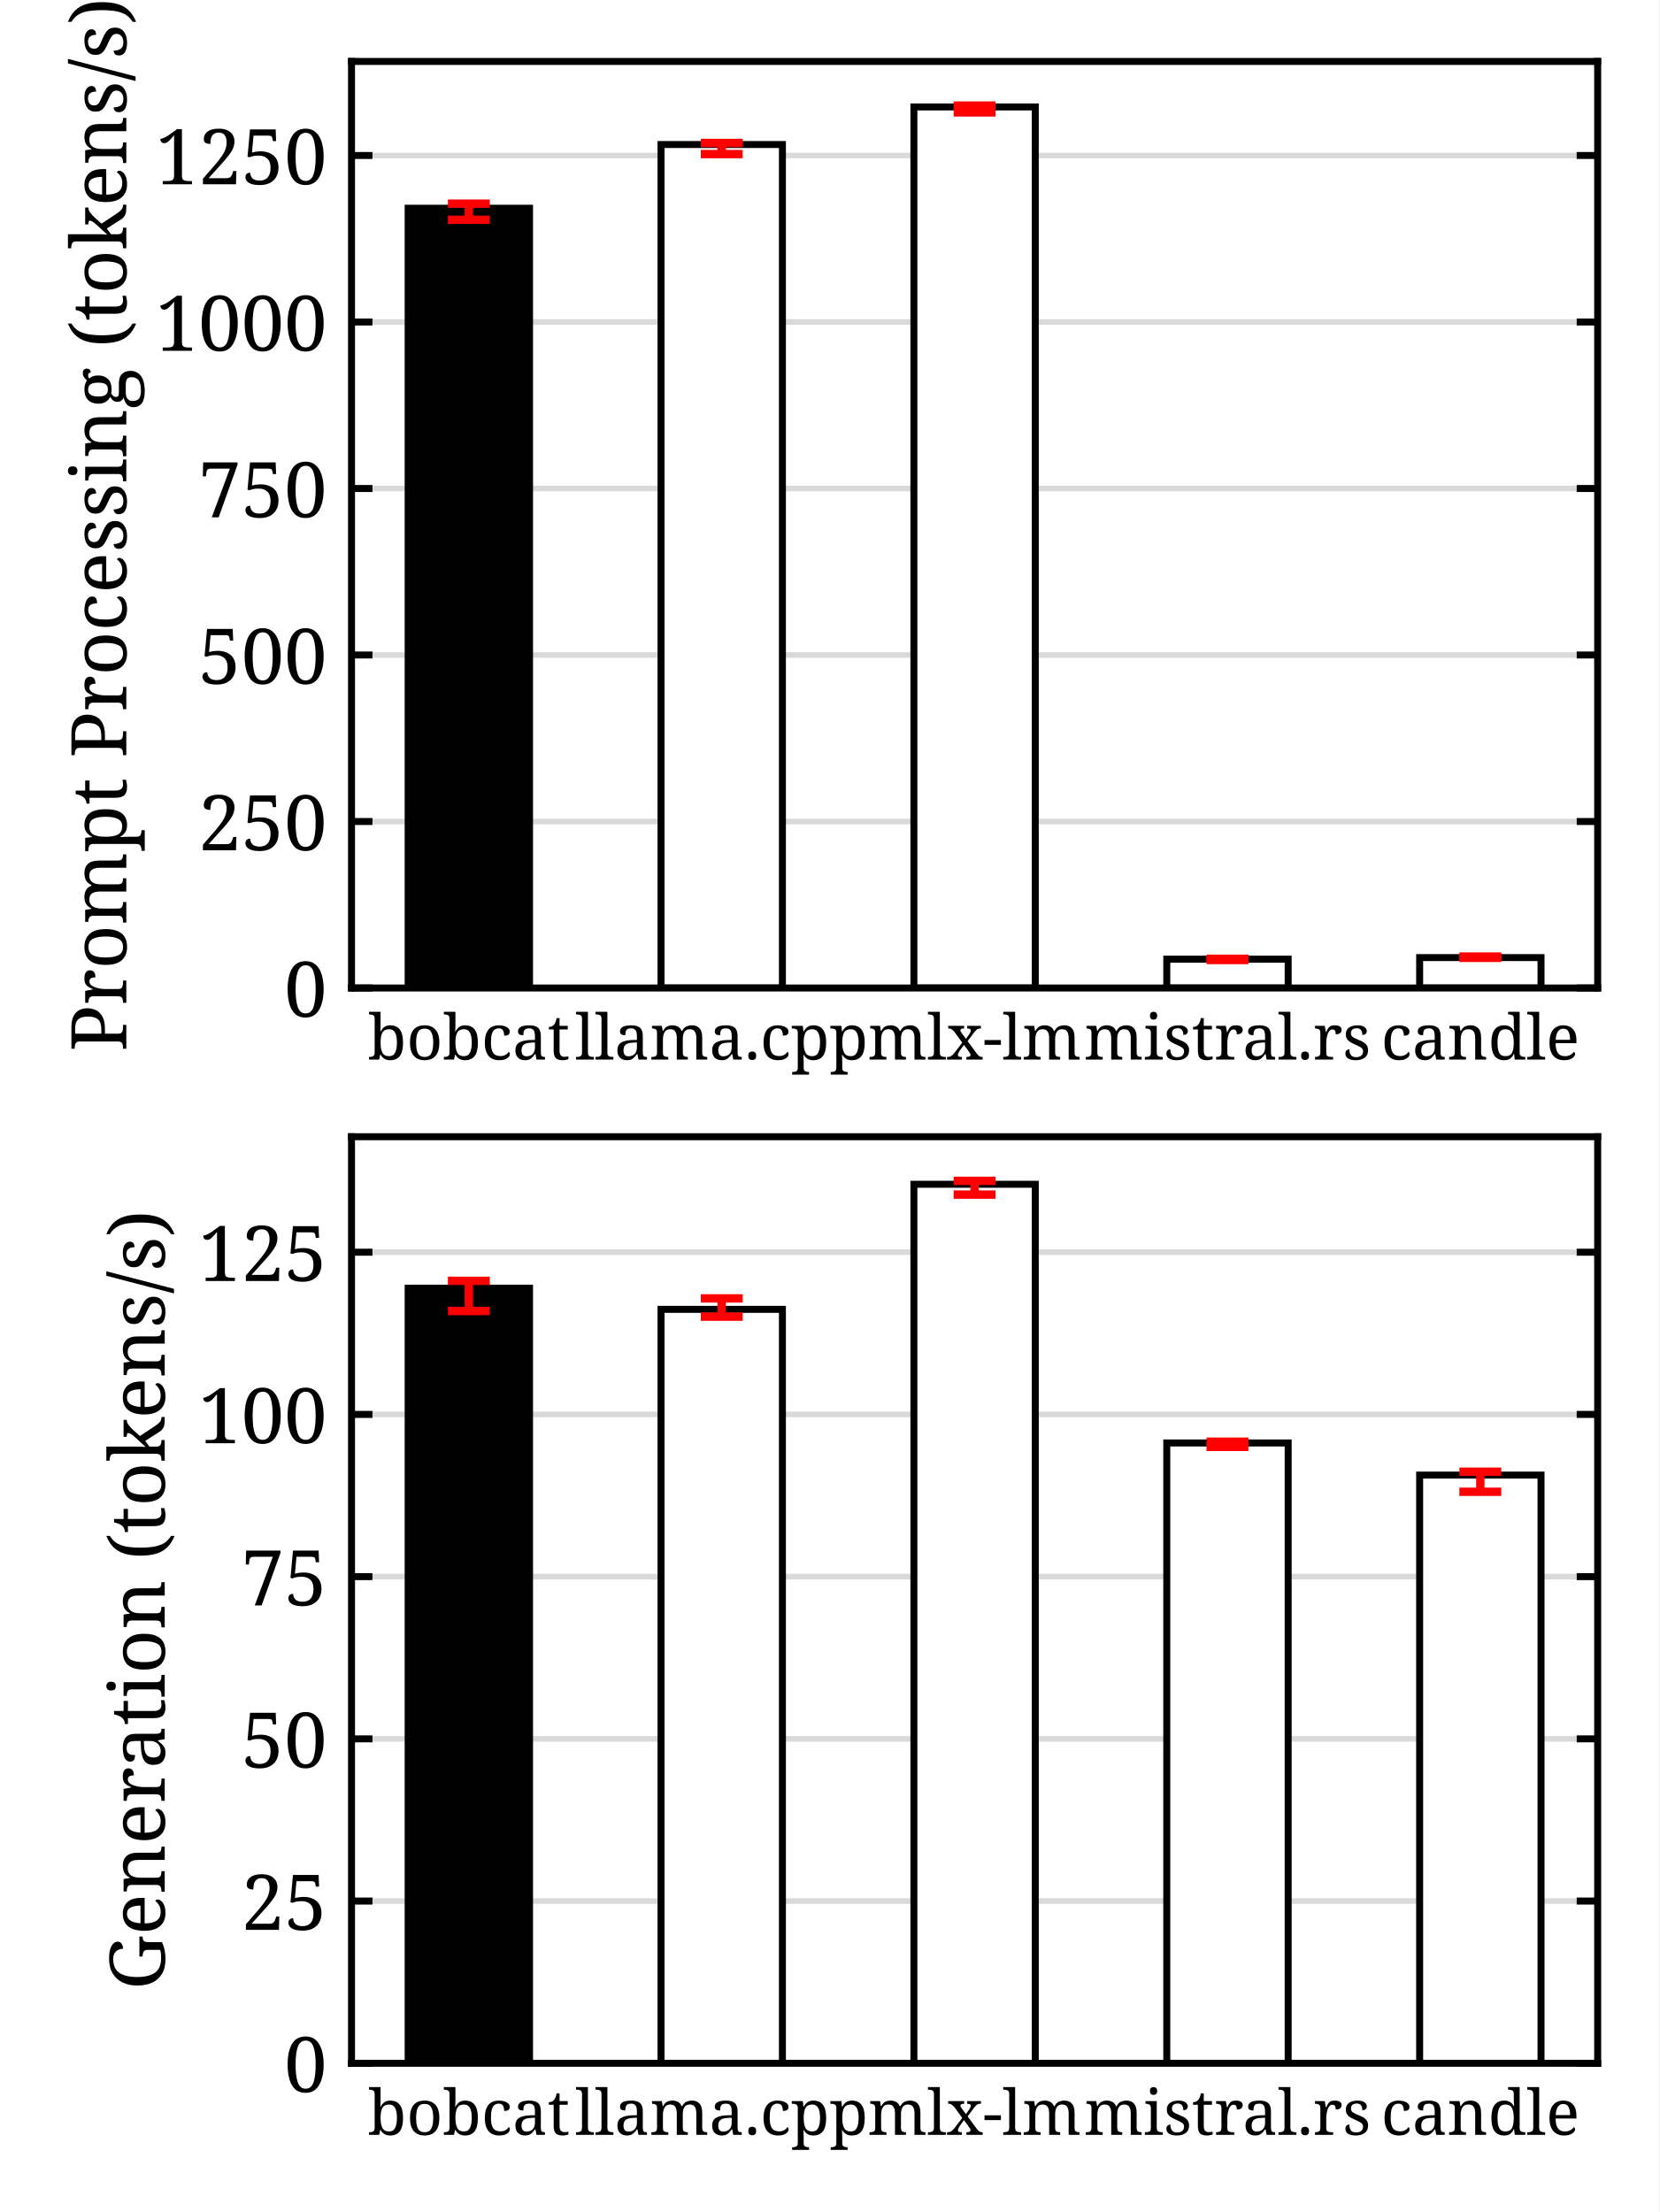
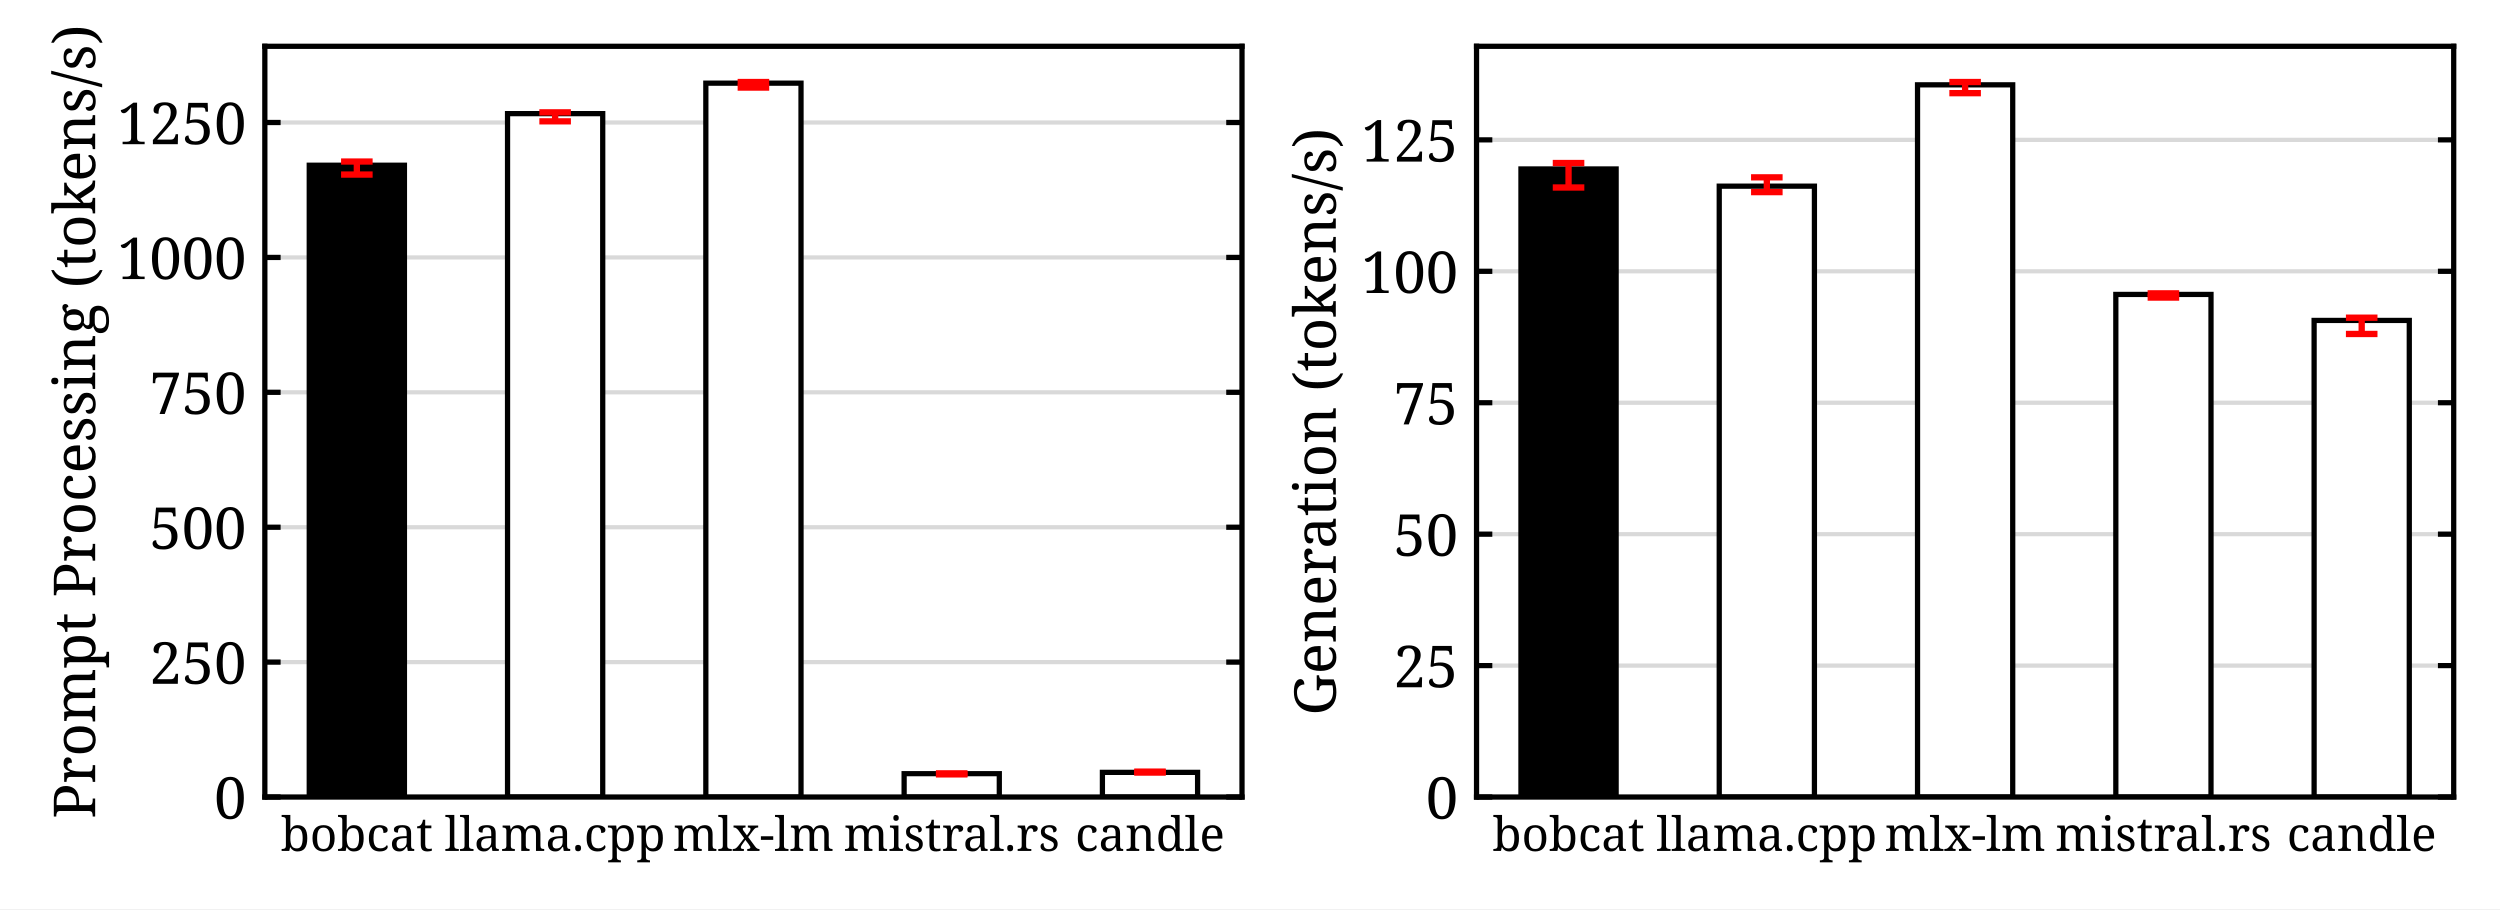
- <svg xmlns="http://www.w3.org/2000/svg" xmlns:xlink="http://www.w3.org/1999/xlink" width="237.6pt" height="316.8pt" viewBox="0 0 237.6 316.8" version="1.1">
+ <svg xmlns="http://www.w3.org/2000/svg" xmlns:xlink="http://www.w3.org/1999/xlink" width="475.2pt" height="172.8pt" viewBox="0 0 475.2 172.8" version="1.1">
  <defs>
    <style type="text/css">*{stroke-linejoin: round; stroke-linecap: butt}</style>
  </defs>
  <g id="figure_1">
    <g id="patch_1">
-       <path d="M 0 316.8  L 237.6 316.8  L 237.6 0  L 0 0  z " style="fill: #ffffff" />
+       <path d="M 0 172.8  L 475.2 172.8  L 475.2 0  L 0 0  z " style="fill: #ffffff" />
    </g>
    <g id="axes_1">
      <g id="patch_2">
-         <path d="M 50.34 141.5  L 228.8 141.5  L 228.8 8.8  L 50.34 8.8  z " style="fill: #ffffff" />
+         <path d="M 50.34 151.5  L 236.08 151.5  L 236.08 8.8  L 50.34 8.8  z " style="fill: #ffffff" />
      </g>
      <g id="matplotlib.axis_1">
        <g id="xtick_1">
          <g id="text_1">
-             <text style="font-size: 9px; font-family: 'STIXGeneral', serif; text-anchor: middle" x="67.143" y="151.75" transform="rotate(-0 67.14305 151.75)">bobcat</text>
+             <text style="font-size: 9px; font-family: 'STIXGeneral', serif; text-anchor: middle" x="67.829" y="161.75" transform="rotate(-0 67.82851 161.75)">bobcat</text>
          </g>
        </g>
        <g id="xtick_2">
          <g id="text_2">
-             <text style="font-size: 9px; font-family: 'STIXGeneral', serif; text-anchor: middle" x="103.357" y="151.75" transform="rotate(-0 103.3565 151.75)">llama.cpp</text>
+             <text style="font-size: 9px; font-family: 'STIXGeneral', serif; text-anchor: middle" x="105.519" y="161.75" transform="rotate(-0 105.5193 161.75)">llama.cpp</text>
          </g>
        </g>
        <g id="xtick_3">
          <g id="text_3">
-             <text style="font-size: 9px; font-family: 'STIXGeneral', serif; text-anchor: middle" x="139.57" y="151.75" transform="rotate(-0 139.57 151.75)">mlx-lm</text>
+             <text style="font-size: 9px; font-family: 'STIXGeneral', serif; text-anchor: middle" x="143.21" y="161.75" transform="rotate(-0 143.21 161.75)">mlx-lm</text>
          </g>
        </g>
        <g id="xtick_4">
          <g id="text_4">
-             <text style="font-size: 9px; font-family: 'STIXGeneral', serif; text-anchor: middle" x="175.783" y="151.75" transform="rotate(-0 175.7835 151.75)">mistral.rs</text>
+             <text style="font-size: 9px; font-family: 'STIXGeneral', serif; text-anchor: middle" x="180.901" y="161.75" transform="rotate(-0 180.9007 161.75)">mistral.rs</text>
          </g>
        </g>
        <g id="xtick_5">
          <g id="text_5">
-             <text style="font-size: 9px; font-family: 'STIXGeneral', serif; text-anchor: middle" x="211.997" y="151.75" transform="rotate(-0 211.9969 151.75)">candle</text>
+             <text style="font-size: 9px; font-family: 'STIXGeneral', serif; text-anchor: middle" x="218.591" y="161.75" transform="rotate(-0 218.5915 161.75)">candle</text>
          </g>
        </g>
      </g>
      <g id="matplotlib.axis_2">
        <g id="ytick_1">
          <g id="line2d_1">
-             <path d="M 50.34 141.5  L 228.8 141.5  " clip-path="url(#pa7b6eed5f5)" style="fill: none; stroke: #d9d9d9; stroke-width: 0.8; stroke-linecap: square" />
+             <path d="M 50.34 151.5  L 236.08 151.5  " clip-path="url(#p7215351fc7)" style="fill: none; stroke: #d9d9d9; stroke-width: 0.8; stroke-linecap: square" />
          </g>
          <g id="line2d_2">
            <defs>
              <path id="mdae82fceea" d="M 0 0  L 3 0  " style="stroke: #000000" />
            </defs>
            <g>
-               <use xlink:href="#mdae82fceea" x="50.34" y="141.5" style="stroke: #000000" />
+               <use xlink:href="#mdae82fceea" x="50.34" y="151.5" style="stroke: #000000" />
            </g>
          </g>
          <g id="line2d_3">
            <defs>
              <path id="m9e3574b6be" d="M 0 0  L -3 0  " style="stroke: #000000" />
            </defs>
            <g>
-               <use xlink:href="#m9e3574b6be" x="228.8" y="141.5" style="stroke: #000000" />
+               <use xlink:href="#m9e3574b6be" x="236.08" y="151.5" style="stroke: #000000" />
            </g>
          </g>
          <g id="text_6">
-             <text style="font-size: 11px; font-family: 'STIXGeneral', serif; text-anchor: end" x="46.84" y="145.625" transform="rotate(-0 46.84 145.625)">0</text>
+             <text style="font-size: 11px; font-family: 'STIXGeneral', serif; text-anchor: end" x="46.84" y="155.625" transform="rotate(-0 46.84 155.625)">0</text>
          </g>
        </g>
        <g id="ytick_2">
          <g id="line2d_4">
-             <path d="M 50.34 117.654  L 228.8 117.654  " clip-path="url(#pa7b6eed5f5)" style="fill: none; stroke: #d9d9d9; stroke-width: 0.8; stroke-linecap: square" />
+             <path d="M 50.34 125.857  L 236.08 125.857  " clip-path="url(#p7215351fc7)" style="fill: none; stroke: #d9d9d9; stroke-width: 0.8; stroke-linecap: square" />
          </g>
          <g id="line2d_5">
            <g>
-               <use xlink:href="#mdae82fceea" x="50.34" y="117.654" style="stroke: #000000" />
+               <use xlink:href="#mdae82fceea" x="50.34" y="125.857" style="stroke: #000000" />
            </g>
          </g>
          <g id="line2d_6">
            <g>
-               <use xlink:href="#m9e3574b6be" x="228.8" y="117.654" style="stroke: #000000" />
+               <use xlink:href="#m9e3574b6be" x="236.08" y="125.857" style="stroke: #000000" />
            </g>
          </g>
          <g id="text_7">
-             <text style="font-size: 11px; font-family: 'STIXGeneral', serif; text-anchor: end" x="46.84" y="121.779" transform="rotate(-0 46.84 121.7791)">250</text>
+             <text style="font-size: 11px; font-family: 'STIXGeneral', serif; text-anchor: end" x="46.84" y="129.982" transform="rotate(-0 46.84 129.9821)">250</text>
          </g>
        </g>
        <g id="ytick_3">
          <g id="line2d_7">
-             <path d="M 50.34 93.808  L 228.8 93.808  " clip-path="url(#pa7b6eed5f5)" style="fill: none; stroke: #d9d9d9; stroke-width: 0.8; stroke-linecap: square" />
+             <path d="M 50.34 100.214  L 236.08 100.214  " clip-path="url(#p7215351fc7)" style="fill: none; stroke: #d9d9d9; stroke-width: 0.8; stroke-linecap: square" />
          </g>
          <g id="line2d_8">
            <g>
-               <use xlink:href="#mdae82fceea" x="50.34" y="93.808" style="stroke: #000000" />
+               <use xlink:href="#mdae82fceea" x="50.34" y="100.214" style="stroke: #000000" />
            </g>
          </g>
          <g id="line2d_9">
            <g>
-               <use xlink:href="#m9e3574b6be" x="228.8" y="93.808" style="stroke: #000000" />
+               <use xlink:href="#m9e3574b6be" x="236.08" y="100.214" style="stroke: #000000" />
            </g>
          </g>
          <g id="text_8">
-             <text style="font-size: 11px; font-family: 'STIXGeneral', serif; text-anchor: end" x="46.84" y="97.933" transform="rotate(-0 46.84 97.9331)">500</text>
+             <text style="font-size: 11px; font-family: 'STIXGeneral', serif; text-anchor: end" x="46.84" y="104.339" transform="rotate(-0 46.84 104.3391)">500</text>
          </g>
        </g>
        <g id="ytick_4">
          <g id="line2d_10">
-             <path d="M 50.34 69.962  L 228.8 69.962  " clip-path="url(#pa7b6eed5f5)" style="fill: none; stroke: #d9d9d9; stroke-width: 0.8; stroke-linecap: square" />
+             <path d="M 50.34 74.571  L 236.08 74.571  " clip-path="url(#p7215351fc7)" style="fill: none; stroke: #d9d9d9; stroke-width: 0.8; stroke-linecap: square" />
          </g>
          <g id="line2d_11">
            <g>
-               <use xlink:href="#mdae82fceea" x="50.34" y="69.962" style="stroke: #000000" />
+               <use xlink:href="#mdae82fceea" x="50.34" y="74.571" style="stroke: #000000" />
            </g>
          </g>
          <g id="line2d_12">
            <g>
-               <use xlink:href="#m9e3574b6be" x="228.8" y="69.962" style="stroke: #000000" />
+               <use xlink:href="#m9e3574b6be" x="236.08" y="74.571" style="stroke: #000000" />
            </g>
          </g>
          <g id="text_9">
-             <text style="font-size: 11px; font-family: 'STIXGeneral', serif; text-anchor: end" x="46.84" y="74.087" transform="rotate(-0 46.84 74.08715)">750</text>
+             <text style="font-size: 11px; font-family: 'STIXGeneral', serif; text-anchor: end" x="46.84" y="78.696" transform="rotate(-0 46.84 78.69621)">750</text>
          </g>
        </g>
        <g id="ytick_5">
          <g id="line2d_13">
-             <path d="M 50.34 46.116  L 228.8 46.116  " clip-path="url(#pa7b6eed5f5)" style="fill: none; stroke: #d9d9d9; stroke-width: 0.8; stroke-linecap: square" />
+             <path d="M 50.34 48.928  L 236.08 48.928  " clip-path="url(#p7215351fc7)" style="fill: none; stroke: #d9d9d9; stroke-width: 0.8; stroke-linecap: square" />
          </g>
          <g id="line2d_14">
            <g>
-               <use xlink:href="#mdae82fceea" x="50.34" y="46.116" style="stroke: #000000" />
+               <use xlink:href="#mdae82fceea" x="50.34" y="48.928" style="stroke: #000000" />
            </g>
          </g>
          <g id="line2d_15">
            <g>
-               <use xlink:href="#m9e3574b6be" x="228.8" y="46.116" style="stroke: #000000" />
+               <use xlink:href="#m9e3574b6be" x="236.08" y="48.928" style="stroke: #000000" />
            </g>
          </g>
          <g id="text_10">
-             <text style="font-size: 11px; font-family: 'STIXGeneral', serif; text-anchor: end" x="46.84" y="50.241" transform="rotate(-0 46.84 50.24121)">1000</text>
+             <text style="font-size: 11px; font-family: 'STIXGeneral', serif; text-anchor: end" x="46.84" y="53.053" transform="rotate(-0 46.84 53.05328)">1000</text>
          </g>
        </g>
        <g id="ytick_6">
          <g id="line2d_16">
-             <path d="M 50.34 22.27  L 228.8 22.27  " clip-path="url(#pa7b6eed5f5)" style="fill: none; stroke: #d9d9d9; stroke-width: 0.8; stroke-linecap: square" />
+             <path d="M 50.34 23.285  L 236.08 23.285  " clip-path="url(#p7215351fc7)" style="fill: none; stroke: #d9d9d9; stroke-width: 0.8; stroke-linecap: square" />
          </g>
          <g id="line2d_17">
            <g>
-               <use xlink:href="#mdae82fceea" x="50.34" y="22.27" style="stroke: #000000" />
+               <use xlink:href="#mdae82fceea" x="50.34" y="23.285" style="stroke: #000000" />
            </g>
          </g>
          <g id="line2d_18">
            <g>
-               <use xlink:href="#m9e3574b6be" x="228.8" y="22.27" style="stroke: #000000" />
+               <use xlink:href="#m9e3574b6be" x="236.08" y="23.285" style="stroke: #000000" />
            </g>
          </g>
          <g id="text_11">
-             <text style="font-size: 11px; font-family: 'STIXGeneral', serif; text-anchor: end" x="46.84" y="26.395" transform="rotate(-0 46.84 26.39526)">1250</text>
+             <text style="font-size: 11px; font-family: 'STIXGeneral', serif; text-anchor: end" x="46.84" y="27.41" transform="rotate(-0 46.84 27.41035)">1250</text>
          </g>
        </g>
        <g id="text_12">
-           <text style="font-size: 11px; font-family: 'STIXGeneral', serif; text-anchor: middle" x="18.09" y="75.15" transform="rotate(-90 18.09 75.15)">Prompt Processing (tokens/s)</text>
+           <text style="font-size: 11px; font-family: 'STIXGeneral', serif; text-anchor: middle" x="18.09" y="80.15" transform="rotate(-90 18.09 80.15)">Prompt Processing (tokens/s)</text>
        </g>
      </g>
      <g id="patch_3">
-         <path d="M 58.452 141.5  L 75.834 141.5  L 75.834 29.824  L 58.452 29.824  z " clip-path="url(#pa7b6eed5f5)" style="stroke: #000000; stroke-linejoin: miter" />
+         <path d="M 58.783 151.5  L 76.874 151.5  L 76.874 31.408  L 58.783 31.408  z " clip-path="url(#p7215351fc7)" style="stroke: #000000; stroke-linejoin: miter" />
      </g>
      <g id="patch_4">
-         <path d="M 94.665 141.5  L 112.048 141.5  L 112.048 20.7  L 94.665 20.7  z " clip-path="url(#pa7b6eed5f5)" style="fill: #ffffff; stroke: #000000; stroke-linejoin: miter" />
+         <path d="M 96.473 151.5  L 114.565 151.5  L 114.565 21.597  L 96.473 21.597  z " clip-path="url(#p7215351fc7)" style="fill: #ffffff; stroke: #000000; stroke-linejoin: miter" />
      </g>
      <g id="patch_5">
-         <path d="M 130.879 141.5  L 148.261 141.5  L 148.261 15.315  L 130.879 15.315  z " clip-path="url(#pa7b6eed5f5)" style="fill: #ffffff; stroke: #000000; stroke-linejoin: miter" />
+         <path d="M 134.164 151.5  L 152.256 151.5  L 152.256 15.806  L 134.164 15.806  z " clip-path="url(#p7215351fc7)" style="fill: #ffffff; stroke: #000000; stroke-linejoin: miter" />
      </g>
      <g id="patch_6">
-         <path d="M 167.092 141.5  L 184.475 141.5  L 184.475 137.37  L 167.092 137.37  z " clip-path="url(#pa7b6eed5f5)" style="fill: #ffffff; stroke: #000000; stroke-linejoin: miter" />
+         <path d="M 171.855 151.5  L 189.947 151.5  L 189.947 147.059  L 171.855 147.059  z " clip-path="url(#p7215351fc7)" style="fill: #ffffff; stroke: #000000; stroke-linejoin: miter" />
      </g>
      <g id="patch_7">
-         <path d="M 203.306 141.5  L 220.688 141.5  L 220.688 137.144  L 203.306 137.144  z " clip-path="url(#pa7b6eed5f5)" style="fill: #ffffff; stroke: #000000; stroke-linejoin: miter" />
+         <path d="M 209.546 151.5  L 227.637 151.5  L 227.637 146.816  L 209.546 146.816  z " clip-path="url(#p7215351fc7)" style="fill: #ffffff; stroke: #000000; stroke-linejoin: miter" />
      </g>
      <g id="patch_8">
-         <path d="M 50.34 141.5  L 50.34 8.8  " style="fill: none; stroke: #000000; stroke-linejoin: miter; stroke-linecap: square" />
+         <path d="M 50.34 151.5  L 50.34 8.8  " style="fill: none; stroke: #000000; stroke-linejoin: miter; stroke-linecap: square" />
      </g>
      <g id="patch_9">
-         <path d="M 228.8 141.5  L 228.8 8.8  " style="fill: none; stroke: #000000; stroke-linejoin: miter; stroke-linecap: square" />
+         <path d="M 236.08 151.5  L 236.08 8.8  " style="fill: none; stroke: #000000; stroke-linejoin: miter; stroke-linecap: square" />
      </g>
      <g id="patch_10">
-         <path d="M 50.34 141.5  L 228.8 141.5  " style="fill: none; stroke: #000000; stroke-linejoin: miter; stroke-linecap: square" />
+         <path d="M 50.34 151.5  L 236.08 151.5  " style="fill: none; stroke: #000000; stroke-linejoin: miter; stroke-linecap: square" />
      </g>
      <g id="patch_11">
-         <path d="M 50.34 8.8  L 228.8 8.8  " style="fill: none; stroke: #000000; stroke-linejoin: miter; stroke-linecap: square" />
+         <path d="M 50.34 8.8  L 236.08 8.8  " style="fill: none; stroke: #000000; stroke-linejoin: miter; stroke-linecap: square" />
      </g>
      <g id="LineCollection_1">
-         <path d="M 67.143 31.475  L 67.143 29.168  " clip-path="url(#pa7b6eed5f5)" style="fill: none; stroke: #ff0000; stroke-width: 1.2" />
-         <path d="M 103.357 22.062  L 103.357 20.481  " clip-path="url(#pa7b6eed5f5)" style="fill: none; stroke: #ff0000; stroke-width: 1.2" />
-         <path d="M 139.57 16.093  L 139.57 15.119  " clip-path="url(#pa7b6eed5f5)" style="fill: none; stroke: #ff0000; stroke-width: 1.2" />
-         <path d="M 175.783 137.494  L 175.783 137.313  " clip-path="url(#pa7b6eed5f5)" style="fill: none; stroke: #ff0000; stroke-width: 1.2" />
-         <path d="M 211.997 137.179  L 211.997 137.003  " clip-path="url(#pa7b6eed5f5)" style="fill: none; stroke: #ff0000; stroke-width: 1.2" />
+         <path d="M 67.829 33.184  L 67.829 30.703  " clip-path="url(#p7215351fc7)" style="fill: none; stroke: #ff0000; stroke-width: 1.2" />
+         <path d="M 105.519 23.061  L 105.519 21.361  " clip-path="url(#p7215351fc7)" style="fill: none; stroke: #ff0000; stroke-width: 1.2" />
+         <path d="M 143.21 16.642  L 143.21 15.595  " clip-path="url(#p7215351fc7)" style="fill: none; stroke: #ff0000; stroke-width: 1.2" />
+         <path d="M 180.901 147.192  L 180.901 146.997  " clip-path="url(#p7215351fc7)" style="fill: none; stroke: #ff0000; stroke-width: 1.2" />
+         <path d="M 218.591 146.854  L 218.591 146.664  " clip-path="url(#p7215351fc7)" style="fill: none; stroke: #ff0000; stroke-width: 1.2" />
      </g>
      <g id="line2d_19">
        <defs>
          <path id="m49be664565" d="M 3 0  L -3 -0  " style="stroke: #ff0000; stroke-width: 1.2" />
        </defs>
-         <g clip-path="url(#pa7b6eed5f5)">
-           <use xlink:href="#m49be664565" x="67.143" y="31.475" style="fill: #1f77b4; stroke: #ff0000; stroke-width: 1.2" />
-           <use xlink:href="#m49be664565" x="103.357" y="22.062" style="fill: #1f77b4; stroke: #ff0000; stroke-width: 1.2" />
-           <use xlink:href="#m49be664565" x="139.57" y="16.093" style="fill: #1f77b4; stroke: #ff0000; stroke-width: 1.2" />
-           <use xlink:href="#m49be664565" x="175.783" y="137.494" style="fill: #1f77b4; stroke: #ff0000; stroke-width: 1.2" />
-           <use xlink:href="#m49be664565" x="211.997" y="137.179" style="fill: #1f77b4; stroke: #ff0000; stroke-width: 1.2" />
+         <g clip-path="url(#p7215351fc7)">
+           <use xlink:href="#m49be664565" x="67.829" y="33.184" style="fill: #1f77b4; stroke: #ff0000; stroke-width: 1.2" />
+           <use xlink:href="#m49be664565" x="105.519" y="23.061" style="fill: #1f77b4; stroke: #ff0000; stroke-width: 1.2" />
+           <use xlink:href="#m49be664565" x="143.21" y="16.642" style="fill: #1f77b4; stroke: #ff0000; stroke-width: 1.2" />
+           <use xlink:href="#m49be664565" x="180.901" y="147.192" style="fill: #1f77b4; stroke: #ff0000; stroke-width: 1.2" />
+           <use xlink:href="#m49be664565" x="218.591" y="146.854" style="fill: #1f77b4; stroke: #ff0000; stroke-width: 1.2" />
        </g>
      </g>
      <g id="line2d_20">
-         <g clip-path="url(#pa7b6eed5f5)">
-           <use xlink:href="#m49be664565" x="67.143" y="29.168" style="fill: #1f77b4; stroke: #ff0000; stroke-width: 1.2" />
-           <use xlink:href="#m49be664565" x="103.357" y="20.481" style="fill: #1f77b4; stroke: #ff0000; stroke-width: 1.2" />
-           <use xlink:href="#m49be664565" x="139.57" y="15.119" style="fill: #1f77b4; stroke: #ff0000; stroke-width: 1.2" />
-           <use xlink:href="#m49be664565" x="175.783" y="137.313" style="fill: #1f77b4; stroke: #ff0000; stroke-width: 1.2" />
-           <use xlink:href="#m49be664565" x="211.997" y="137.003" style="fill: #1f77b4; stroke: #ff0000; stroke-width: 1.2" />
+         <g clip-path="url(#p7215351fc7)">
+           <use xlink:href="#m49be664565" x="67.829" y="30.703" style="fill: #1f77b4; stroke: #ff0000; stroke-width: 1.2" />
+           <use xlink:href="#m49be664565" x="105.519" y="21.361" style="fill: #1f77b4; stroke: #ff0000; stroke-width: 1.2" />
+           <use xlink:href="#m49be664565" x="143.21" y="15.595" style="fill: #1f77b4; stroke: #ff0000; stroke-width: 1.2" />
+           <use xlink:href="#m49be664565" x="180.901" y="146.997" style="fill: #1f77b4; stroke: #ff0000; stroke-width: 1.2" />
+           <use xlink:href="#m49be664565" x="218.591" y="146.664" style="fill: #1f77b4; stroke: #ff0000; stroke-width: 1.2" />
        </g>
      </g>
      <g id="line2d_21" />
    </g>
    <g id="axes_2">
      <g id="patch_12">
-         <path d="M 50.34 295.5  L 228.8 295.5  L 228.8 162.8  L 50.34 162.8  z " style="fill: #ffffff" />
+         <path d="M 280.66 151.5  L 466.4 151.5  L 466.4 8.8  L 280.66 8.8  z " style="fill: #ffffff" />
      </g>
      <g id="matplotlib.axis_3">
        <g id="xtick_6">
          <g id="text_13">
-             <text style="font-size: 9px; font-family: 'STIXGeneral', serif; text-anchor: middle" x="67.143" y="305.75" transform="rotate(-0 67.14305 305.75)">bobcat</text>
+             <text style="font-size: 9px; font-family: 'STIXGeneral', serif; text-anchor: middle" x="298.149" y="161.75" transform="rotate(-0 298.1485 161.75)">bobcat</text>
          </g>
        </g>
        <g id="xtick_7">
          <g id="text_14">
-             <text style="font-size: 9px; font-family: 'STIXGeneral', serif; text-anchor: middle" x="103.357" y="305.75" transform="rotate(-0 103.3565 305.75)">llama.cpp</text>
+             <text style="font-size: 9px; font-family: 'STIXGeneral', serif; text-anchor: middle" x="335.839" y="161.75" transform="rotate(-0 335.8393 161.75)">llama.cpp</text>
          </g>
        </g>
        <g id="xtick_8">
          <g id="text_15">
-             <text style="font-size: 9px; font-family: 'STIXGeneral', serif; text-anchor: middle" x="139.57" y="305.75" transform="rotate(-0 139.57 305.75)">mlx-lm</text>
+             <text style="font-size: 9px; font-family: 'STIXGeneral', serif; text-anchor: middle" x="373.53" y="161.75" transform="rotate(-0 373.53 161.75)">mlx-lm</text>
          </g>
        </g>
        <g id="xtick_9">
          <g id="text_16">
-             <text style="font-size: 9px; font-family: 'STIXGeneral', serif; text-anchor: middle" x="175.783" y="305.75" transform="rotate(-0 175.7835 305.75)">mistral.rs</text>
+             <text style="font-size: 9px; font-family: 'STIXGeneral', serif; text-anchor: middle" x="411.221" y="161.75" transform="rotate(-0 411.2207 161.75)">mistral.rs</text>
          </g>
        </g>
        <g id="xtick_10">
          <g id="text_17">
-             <text style="font-size: 9px; font-family: 'STIXGeneral', serif; text-anchor: middle" x="211.997" y="305.75" transform="rotate(-0 211.9969 305.75)">candle</text>
+             <text style="font-size: 9px; font-family: 'STIXGeneral', serif; text-anchor: middle" x="448.911" y="161.75" transform="rotate(-0 448.9115 161.75)">candle</text>
          </g>
        </g>
      </g>
      <g id="matplotlib.axis_4">
        <g id="ytick_7">
          <g id="line2d_22">
-             <path d="M 50.34 295.5  L 228.8 295.5  " clip-path="url(#pa7d16712dd)" style="fill: none; stroke: #d9d9d9; stroke-width: 0.8; stroke-linecap: square" />
+             <path d="M 280.66 151.5  L 466.4 151.5  " clip-path="url(#pe485919600)" style="fill: none; stroke: #d9d9d9; stroke-width: 0.8; stroke-linecap: square" />
          </g>
          <g id="line2d_23">
            <g>
-               <use xlink:href="#mdae82fceea" x="50.34" y="295.5" style="stroke: #000000" />
+               <use xlink:href="#mdae82fceea" x="280.66" y="151.5" style="stroke: #000000" />
            </g>
          </g>
          <g id="line2d_24">
            <g>
-               <use xlink:href="#m9e3574b6be" x="228.8" y="295.5" style="stroke: #000000" />
+               <use xlink:href="#m9e3574b6be" x="466.4" y="151.5" style="stroke: #000000" />
            </g>
          </g>
          <g id="text_18">
-             <text style="font-size: 11px; font-family: 'STIXGeneral', serif; text-anchor: end" x="46.84" y="299.625" transform="rotate(-0 46.84 299.625)">0</text>
+             <text style="font-size: 11px; font-family: 'STIXGeneral', serif; text-anchor: end" x="277.16" y="155.625" transform="rotate(-0 277.16 155.625)">0</text>
          </g>
        </g>
        <g id="ytick_8">
          <g id="line2d_25">
-             <path d="M 50.34 272.268  L 228.8 272.268  " clip-path="url(#pa7d16712dd)" style="fill: none; stroke: #d9d9d9; stroke-width: 0.8; stroke-linecap: square" />
+             <path d="M 280.66 126.517  L 466.4 126.517  " clip-path="url(#pe485919600)" style="fill: none; stroke: #d9d9d9; stroke-width: 0.8; stroke-linecap: square" />
          </g>
          <g id="line2d_26">
            <g>
-               <use xlink:href="#mdae82fceea" x="50.34" y="272.268" style="stroke: #000000" />
+               <use xlink:href="#mdae82fceea" x="280.66" y="126.517" style="stroke: #000000" />
            </g>
          </g>
          <g id="line2d_27">
            <g>
-               <use xlink:href="#m9e3574b6be" x="228.8" y="272.268" style="stroke: #000000" />
+               <use xlink:href="#m9e3574b6be" x="466.4" y="126.517" style="stroke: #000000" />
            </g>
          </g>
          <g id="text_19">
-             <text style="font-size: 11px; font-family: 'STIXGeneral', serif; text-anchor: end" x="46.84" y="276.393" transform="rotate(-0 46.84 276.3929)">25</text>
+             <text style="font-size: 11px; font-family: 'STIXGeneral', serif; text-anchor: end" x="277.16" y="130.642" transform="rotate(-0 277.16 130.6421)">25</text>
          </g>
        </g>
        <g id="ytick_9">
          <g id="line2d_28">
-             <path d="M 50.34 249.036  L 228.8 249.036  " clip-path="url(#pa7d16712dd)" style="fill: none; stroke: #d9d9d9; stroke-width: 0.8; stroke-linecap: square" />
+             <path d="M 280.66 101.534  L 466.4 101.534  " clip-path="url(#pe485919600)" style="fill: none; stroke: #d9d9d9; stroke-width: 0.8; stroke-linecap: square" />
          </g>
          <g id="line2d_29">
            <g>
-               <use xlink:href="#mdae82fceea" x="50.34" y="249.036" style="stroke: #000000" />
+               <use xlink:href="#mdae82fceea" x="280.66" y="101.534" style="stroke: #000000" />
            </g>
          </g>
          <g id="line2d_30">
            <g>
-               <use xlink:href="#m9e3574b6be" x="228.8" y="249.036" style="stroke: #000000" />
+               <use xlink:href="#m9e3574b6be" x="466.4" y="101.534" style="stroke: #000000" />
            </g>
          </g>
          <g id="text_20">
-             <text style="font-size: 11px; font-family: 'STIXGeneral', serif; text-anchor: end" x="46.84" y="253.161" transform="rotate(-0 46.84 253.1607)">50</text>
+             <text style="font-size: 11px; font-family: 'STIXGeneral', serif; text-anchor: end" x="277.16" y="105.659" transform="rotate(-0 277.16 105.6593)">50</text>
          </g>
        </g>
        <g id="ytick_10">
          <g id="line2d_31">
-             <path d="M 50.34 225.804  L 228.8 225.804  " clip-path="url(#pa7d16712dd)" style="fill: none; stroke: #d9d9d9; stroke-width: 0.8; stroke-linecap: square" />
+             <path d="M 280.66 76.551  L 466.4 76.551  " clip-path="url(#pe485919600)" style="fill: none; stroke: #d9d9d9; stroke-width: 0.8; stroke-linecap: square" />
          </g>
          <g id="line2d_32">
            <g>
-               <use xlink:href="#mdae82fceea" x="50.34" y="225.804" style="stroke: #000000" />
+               <use xlink:href="#mdae82fceea" x="280.66" y="76.551" style="stroke: #000000" />
            </g>
          </g>
          <g id="line2d_33">
            <g>
-               <use xlink:href="#m9e3574b6be" x="228.8" y="225.804" style="stroke: #000000" />
+               <use xlink:href="#m9e3574b6be" x="466.4" y="76.551" style="stroke: #000000" />
            </g>
          </g>
          <g id="text_21">
-             <text style="font-size: 11px; font-family: 'STIXGeneral', serif; text-anchor: end" x="46.84" y="229.929" transform="rotate(-0 46.84 229.9286)">75</text>
+             <text style="font-size: 11px; font-family: 'STIXGeneral', serif; text-anchor: end" x="277.16" y="80.676" transform="rotate(-0 277.16 80.67642)">75</text>
          </g>
        </g>
        <g id="ytick_11">
          <g id="line2d_34">
-             <path d="M 50.34 202.571  L 228.8 202.571  " clip-path="url(#pa7d16712dd)" style="fill: none; stroke: #d9d9d9; stroke-width: 0.8; stroke-linecap: square" />
+             <path d="M 280.66 51.569  L 466.4 51.569  " clip-path="url(#pe485919600)" style="fill: none; stroke: #d9d9d9; stroke-width: 0.8; stroke-linecap: square" />
          </g>
          <g id="line2d_35">
            <g>
-               <use xlink:href="#mdae82fceea" x="50.34" y="202.571" style="stroke: #000000" />
+               <use xlink:href="#mdae82fceea" x="280.66" y="51.569" style="stroke: #000000" />
            </g>
          </g>
          <g id="line2d_36">
            <g>
-               <use xlink:href="#m9e3574b6be" x="228.8" y="202.571" style="stroke: #000000" />
+               <use xlink:href="#m9e3574b6be" x="466.4" y="51.569" style="stroke: #000000" />
            </g>
          </g>
          <g id="text_22">
-             <text style="font-size: 11px; font-family: 'STIXGeneral', serif; text-anchor: end" x="46.84" y="206.696" transform="rotate(-0 46.84 206.6965)">100</text>
+             <text style="font-size: 11px; font-family: 'STIXGeneral', serif; text-anchor: end" x="277.16" y="55.694" transform="rotate(-0 277.16 55.69356)">100</text>
          </g>
        </g>
        <g id="ytick_12">
          <g id="line2d_37">
-             <path d="M 50.34 179.339  L 228.8 179.339  " clip-path="url(#pa7d16712dd)" style="fill: none; stroke: #d9d9d9; stroke-width: 0.8; stroke-linecap: square" />
+             <path d="M 280.66 26.586  L 466.4 26.586  " clip-path="url(#pe485919600)" style="fill: none; stroke: #d9d9d9; stroke-width: 0.8; stroke-linecap: square" />
          </g>
          <g id="line2d_38">
            <g>
-               <use xlink:href="#mdae82fceea" x="50.34" y="179.339" style="stroke: #000000" />
+               <use xlink:href="#mdae82fceea" x="280.66" y="26.586" style="stroke: #000000" />
            </g>
          </g>
          <g id="line2d_39">
            <g>
-               <use xlink:href="#m9e3574b6be" x="228.8" y="179.339" style="stroke: #000000" />
+               <use xlink:href="#m9e3574b6be" x="466.4" y="26.586" style="stroke: #000000" />
            </g>
          </g>
          <g id="text_23">
-             <text style="font-size: 11px; font-family: 'STIXGeneral', serif; text-anchor: end" x="46.84" y="183.464" transform="rotate(-0 46.84 183.4643)">125</text>
+             <text style="font-size: 11px; font-family: 'STIXGeneral', serif; text-anchor: end" x="277.16" y="30.711" transform="rotate(-0 277.16 30.7107)">125</text>
          </g>
        </g>
        <g id="text_24">
-           <text style="font-size: 11px; font-family: 'STIXGeneral', serif; text-anchor: middle" x="23.59" y="229.15" transform="rotate(-90 23.59 229.15)">Generation (tokens/s)</text>
+           <text style="font-size: 11px; font-family: 'STIXGeneral', serif; text-anchor: middle" x="253.91" y="80.15" transform="rotate(-90 253.91 80.15)">Generation (tokens/s)</text>
        </g>
      </g>
      <g id="patch_13">
-         <path d="M 58.452 295.5  L 75.834 295.5  L 75.834 184.488  L 58.452 184.488  z " clip-path="url(#pa7d16712dd)" style="stroke: #000000; stroke-linejoin: miter" />
+         <path d="M 289.103 151.5  L 307.194 151.5  L 307.194 32.122  L 289.103 32.122  z " clip-path="url(#pe485919600)" style="stroke: #000000; stroke-linejoin: miter" />
      </g>
      <g id="patch_14">
-         <path d="M 94.665 295.5  L 112.048 295.5  L 112.048 187.525  L 94.665 187.525  z " clip-path="url(#pa7d16712dd)" style="fill: #ffffff; stroke: #000000; stroke-linejoin: miter" />
+         <path d="M 326.793 151.5  L 344.885 151.5  L 344.885 35.389  L 326.793 35.389  z " clip-path="url(#pe485919600)" style="fill: #ffffff; stroke: #000000; stroke-linejoin: miter" />
      </g>
      <g id="patch_15">
-         <path d="M 130.879 295.5  L 148.261 295.5  L 148.261 169.61  L 130.879 169.61  z " clip-path="url(#pa7d16712dd)" style="fill: #ffffff; stroke: #000000; stroke-linejoin: miter" />
+         <path d="M 364.484 151.5  L 382.576 151.5  L 382.576 16.123  L 364.484 16.123  z " clip-path="url(#pe485919600)" style="fill: #ffffff; stroke: #000000; stroke-linejoin: miter" />
      </g>
      <g id="patch_16">
-         <path d="M 167.092 295.5  L 184.475 295.5  L 184.475 206.66  L 167.092 206.66  z " clip-path="url(#pa7d16712dd)" style="fill: #ffffff; stroke: #000000; stroke-linejoin: miter" />
+         <path d="M 402.175 151.5  L 420.267 151.5  L 420.267 55.966  L 402.175 55.966  z " clip-path="url(#pe485919600)" style="fill: #ffffff; stroke: #000000; stroke-linejoin: miter" />
      </g>
      <g id="patch_17">
-         <path d="M 203.306 295.5  L 220.688 295.5  L 220.688 211.26  L 203.306 211.26  z " clip-path="url(#pa7d16712dd)" style="fill: #ffffff; stroke: #000000; stroke-linejoin: miter" />
+         <path d="M 439.866 151.5  L 457.957 151.5  L 457.957 60.912  L 439.866 60.912  z " clip-path="url(#pe485919600)" style="fill: #ffffff; stroke: #000000; stroke-linejoin: miter" />
      </g>
      <g id="patch_18">
-         <path d="M 50.34 295.5  L 50.34 162.8  " style="fill: none; stroke: #000000; stroke-linejoin: miter; stroke-linecap: square" />
+         <path d="M 280.66 151.5  L 280.66 8.8  " style="fill: none; stroke: #000000; stroke-linejoin: miter; stroke-linecap: square" />
      </g>
      <g id="patch_19">
-         <path d="M 228.8 295.5  L 228.8 162.8  " style="fill: none; stroke: #000000; stroke-linejoin: miter; stroke-linecap: square" />
+         <path d="M 466.4 151.5  L 466.4 8.8  " style="fill: none; stroke: #000000; stroke-linejoin: miter; stroke-linecap: square" />
      </g>
      <g id="patch_20">
-         <path d="M 50.34 295.5  L 228.8 295.5  " style="fill: none; stroke: #000000; stroke-linejoin: miter; stroke-linecap: square" />
+         <path d="M 280.66 151.5  L 466.4 151.5  " style="fill: none; stroke: #000000; stroke-linejoin: miter; stroke-linecap: square" />
      </g>
      <g id="patch_21">
-         <path d="M 50.34 162.8  L 228.8 162.8  " style="fill: none; stroke: #000000; stroke-linejoin: miter; stroke-linecap: square" />
+         <path d="M 280.66 8.8  L 466.4 8.8  " style="fill: none; stroke: #000000; stroke-linejoin: miter; stroke-linecap: square" />
      </g>
      <g id="LineCollection_2">
-         <path d="M 67.143 187.759  L 67.143 183.437  " clip-path="url(#pa7d16712dd)" style="fill: none; stroke: #ff0000; stroke-width: 1.2" />
-         <path d="M 103.357 188.568  L 103.357 185.961  " clip-path="url(#pa7d16712dd)" style="fill: none; stroke: #ff0000; stroke-width: 1.2" />
-         <path d="M 139.57 171.088  L 139.57 169.119  " clip-path="url(#pa7d16712dd)" style="fill: none; stroke: #ff0000; stroke-width: 1.2" />
-         <path d="M 175.783 207.218  L 175.783 206.474  " clip-path="url(#pa7d16712dd)" style="fill: none; stroke: #ff0000; stroke-width: 1.2" />
-         <path d="M 211.997 213.649  L 211.997 210.777  " clip-path="url(#pa7d16712dd)" style="fill: none; stroke: #ff0000; stroke-width: 1.2" />
+         <path d="M 298.149 35.639  L 298.149 30.993  " clip-path="url(#pe485919600)" style="fill: none; stroke: #ff0000; stroke-width: 1.2" />
+         <path d="M 335.839 36.51  L 335.839 33.706  " clip-path="url(#pe485919600)" style="fill: none; stroke: #ff0000; stroke-width: 1.2" />
+         <path d="M 373.53 17.713  L 373.53 15.595  " clip-path="url(#pe485919600)" style="fill: none; stroke: #ff0000; stroke-width: 1.2" />
+         <path d="M 411.221 56.565  L 411.221 55.766  " clip-path="url(#pe485919600)" style="fill: none; stroke: #ff0000; stroke-width: 1.2" />
+         <path d="M 448.911 63.48  L 448.911 60.393  " clip-path="url(#pe485919600)" style="fill: none; stroke: #ff0000; stroke-width: 1.2" />
      </g>
      <g id="line2d_40">
-         <g clip-path="url(#pa7d16712dd)">
-           <use xlink:href="#m49be664565" x="67.143" y="187.759" style="fill: #1f77b4; stroke: #ff0000; stroke-width: 1.2" />
-           <use xlink:href="#m49be664565" x="103.357" y="188.568" style="fill: #1f77b4; stroke: #ff0000; stroke-width: 1.2" />
-           <use xlink:href="#m49be664565" x="139.57" y="171.088" style="fill: #1f77b4; stroke: #ff0000; stroke-width: 1.2" />
-           <use xlink:href="#m49be664565" x="175.783" y="207.218" style="fill: #1f77b4; stroke: #ff0000; stroke-width: 1.2" />
-           <use xlink:href="#m49be664565" x="211.997" y="213.649" style="fill: #1f77b4; stroke: #ff0000; stroke-width: 1.2" />
+         <g clip-path="url(#pe485919600)">
+           <use xlink:href="#m49be664565" x="298.149" y="35.639" style="fill: #1f77b4; stroke: #ff0000; stroke-width: 1.2" />
+           <use xlink:href="#m49be664565" x="335.839" y="36.51" style="fill: #1f77b4; stroke: #ff0000; stroke-width: 1.2" />
+           <use xlink:href="#m49be664565" x="373.53" y="17.713" style="fill: #1f77b4; stroke: #ff0000; stroke-width: 1.2" />
+           <use xlink:href="#m49be664565" x="411.221" y="56.565" style="fill: #1f77b4; stroke: #ff0000; stroke-width: 1.2" />
+           <use xlink:href="#m49be664565" x="448.911" y="63.48" style="fill: #1f77b4; stroke: #ff0000; stroke-width: 1.2" />
        </g>
      </g>
      <g id="line2d_41">
-         <g clip-path="url(#pa7d16712dd)">
-           <use xlink:href="#m49be664565" x="67.143" y="183.437" style="fill: #1f77b4; stroke: #ff0000; stroke-width: 1.2" />
-           <use xlink:href="#m49be664565" x="103.357" y="185.961" style="fill: #1f77b4; stroke: #ff0000; stroke-width: 1.2" />
-           <use xlink:href="#m49be664565" x="139.57" y="169.119" style="fill: #1f77b4; stroke: #ff0000; stroke-width: 1.2" />
-           <use xlink:href="#m49be664565" x="175.783" y="206.474" style="fill: #1f77b4; stroke: #ff0000; stroke-width: 1.2" />
-           <use xlink:href="#m49be664565" x="211.997" y="210.777" style="fill: #1f77b4; stroke: #ff0000; stroke-width: 1.2" />
+         <g clip-path="url(#pe485919600)">
+           <use xlink:href="#m49be664565" x="298.149" y="30.993" style="fill: #1f77b4; stroke: #ff0000; stroke-width: 1.2" />
+           <use xlink:href="#m49be664565" x="335.839" y="33.706" style="fill: #1f77b4; stroke: #ff0000; stroke-width: 1.2" />
+           <use xlink:href="#m49be664565" x="373.53" y="15.595" style="fill: #1f77b4; stroke: #ff0000; stroke-width: 1.2" />
+           <use xlink:href="#m49be664565" x="411.221" y="55.766" style="fill: #1f77b4; stroke: #ff0000; stroke-width: 1.2" />
+           <use xlink:href="#m49be664565" x="448.911" y="60.393" style="fill: #1f77b4; stroke: #ff0000; stroke-width: 1.2" />
        </g>
      </g>
      <g id="line2d_42" />
    </g>
  </g>
  <defs>
-     <clipPath id="pa7b6eed5f5">
-       <rect x="50.34" y="8.8" width="178.46" height="132.7" />
+     <clipPath id="p7215351fc7">
+       <rect x="50.34" y="8.8" width="185.74" height="142.7" />
    </clipPath>
-     <clipPath id="pa7d16712dd">
-       <rect x="50.34" y="162.8" width="178.46" height="132.7" />
+     <clipPath id="pe485919600">
+       <rect x="280.66" y="8.8" width="185.74" height="142.7" />
    </clipPath>
  </defs>
</svg>
